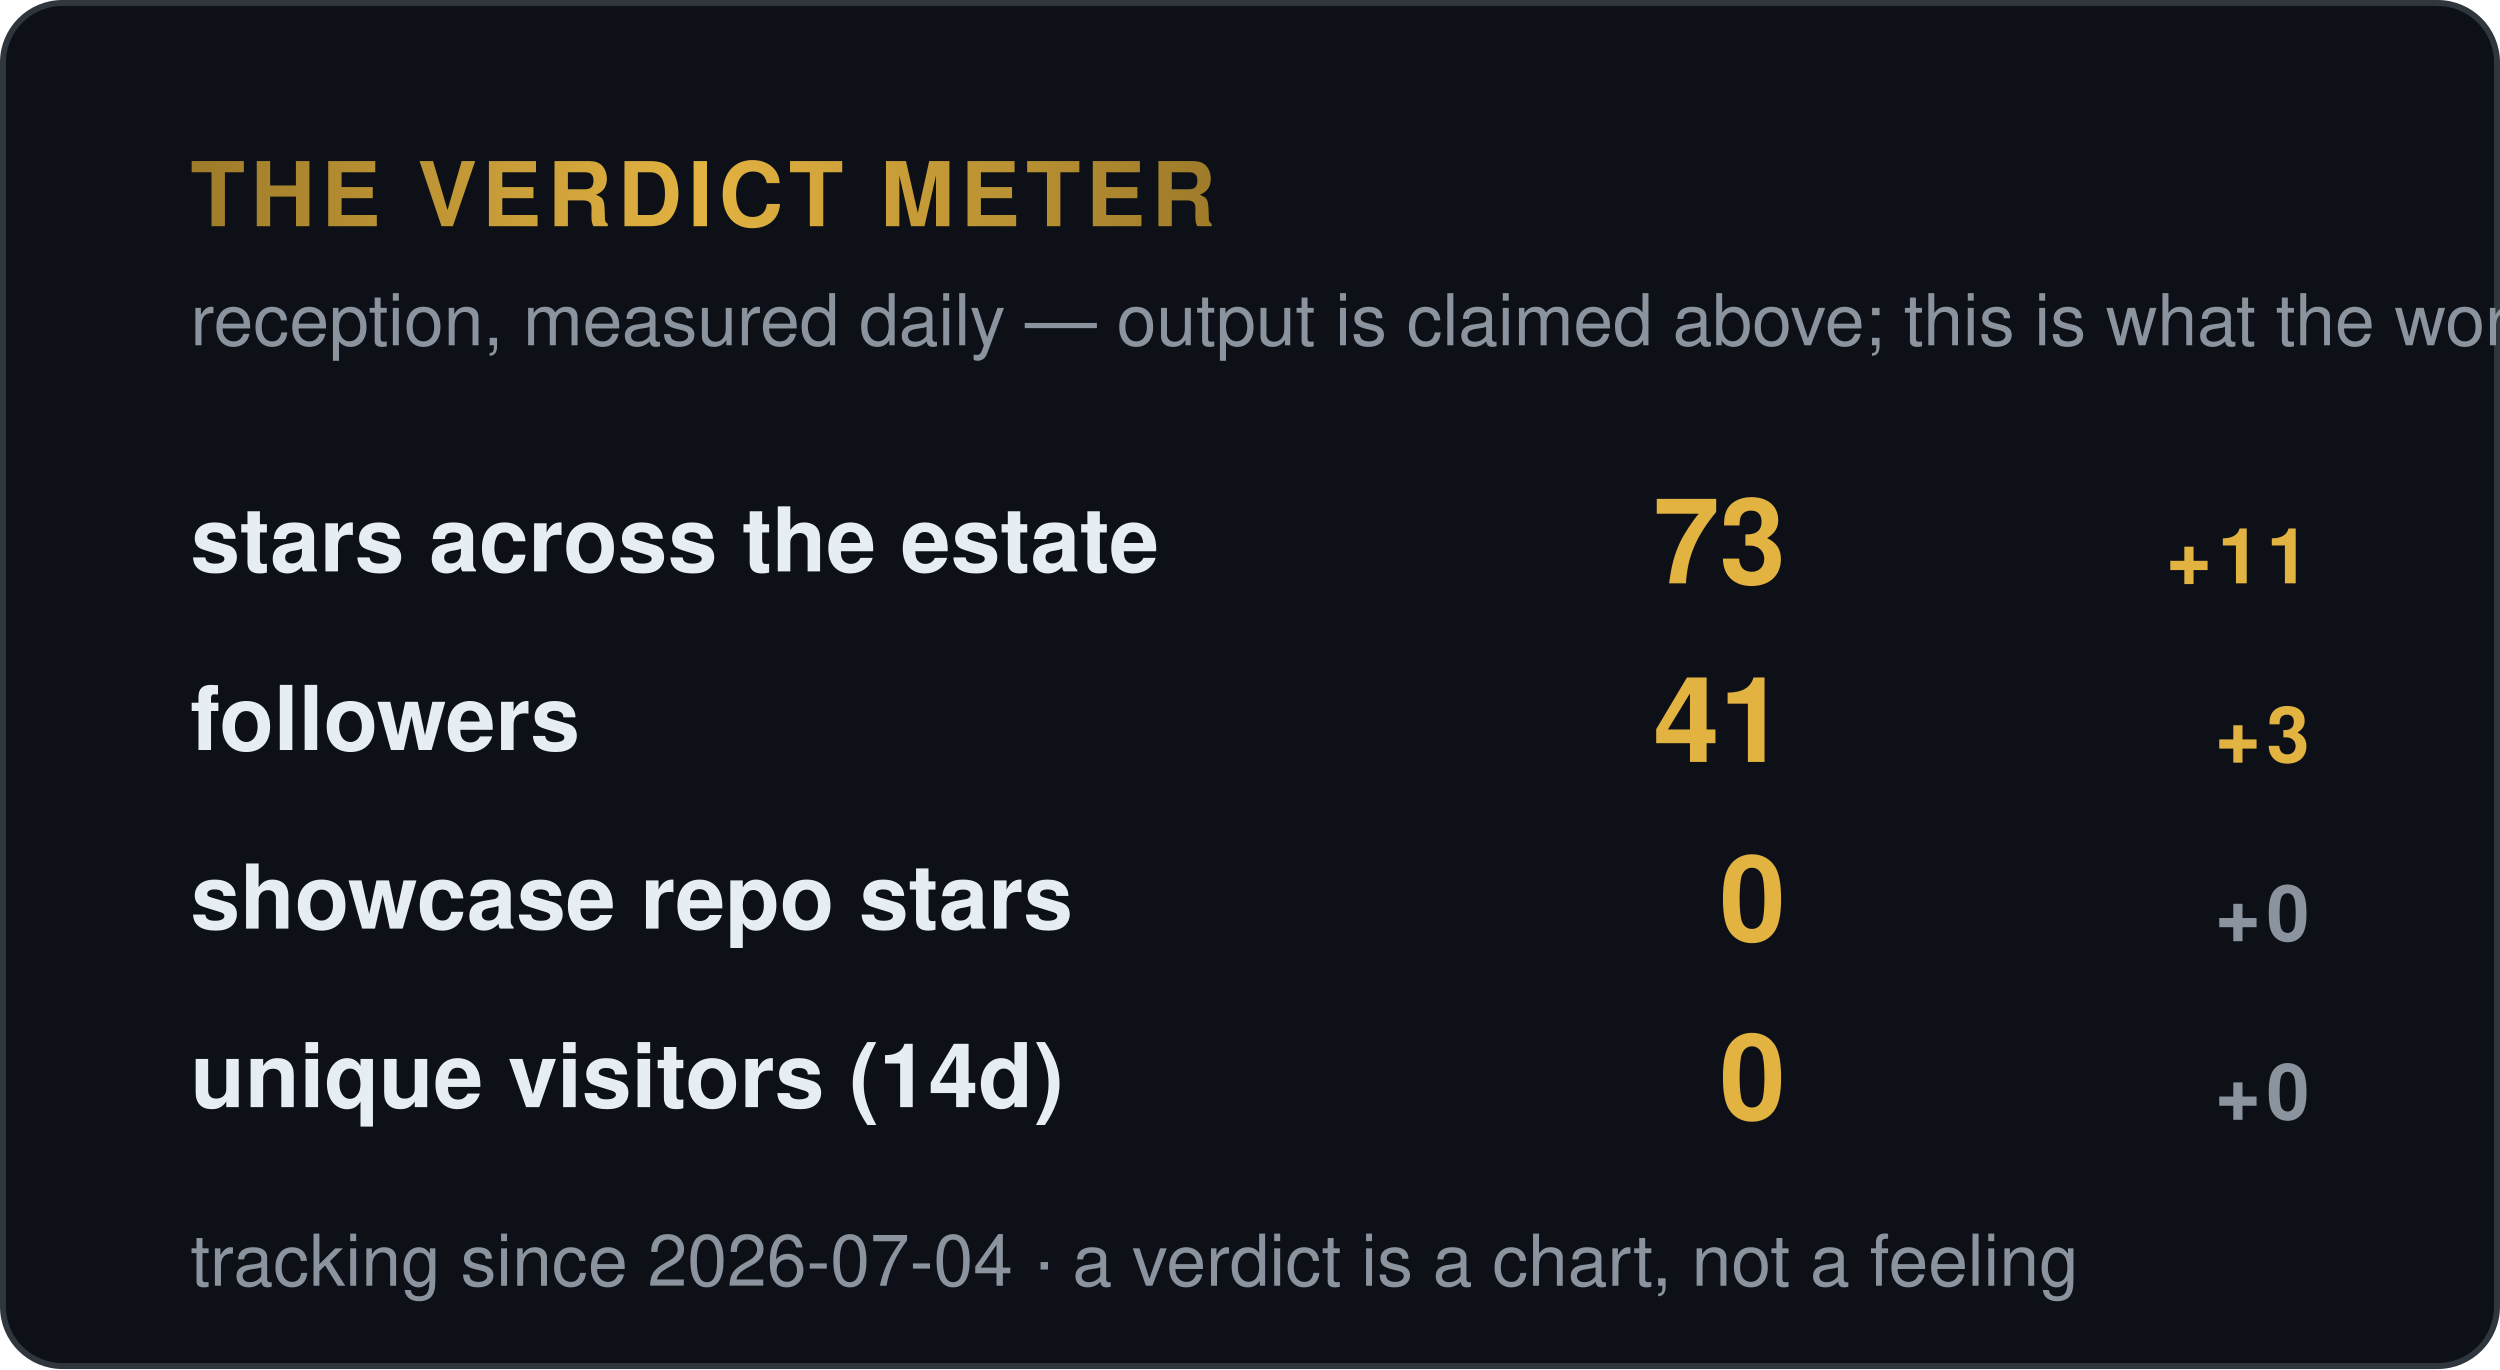
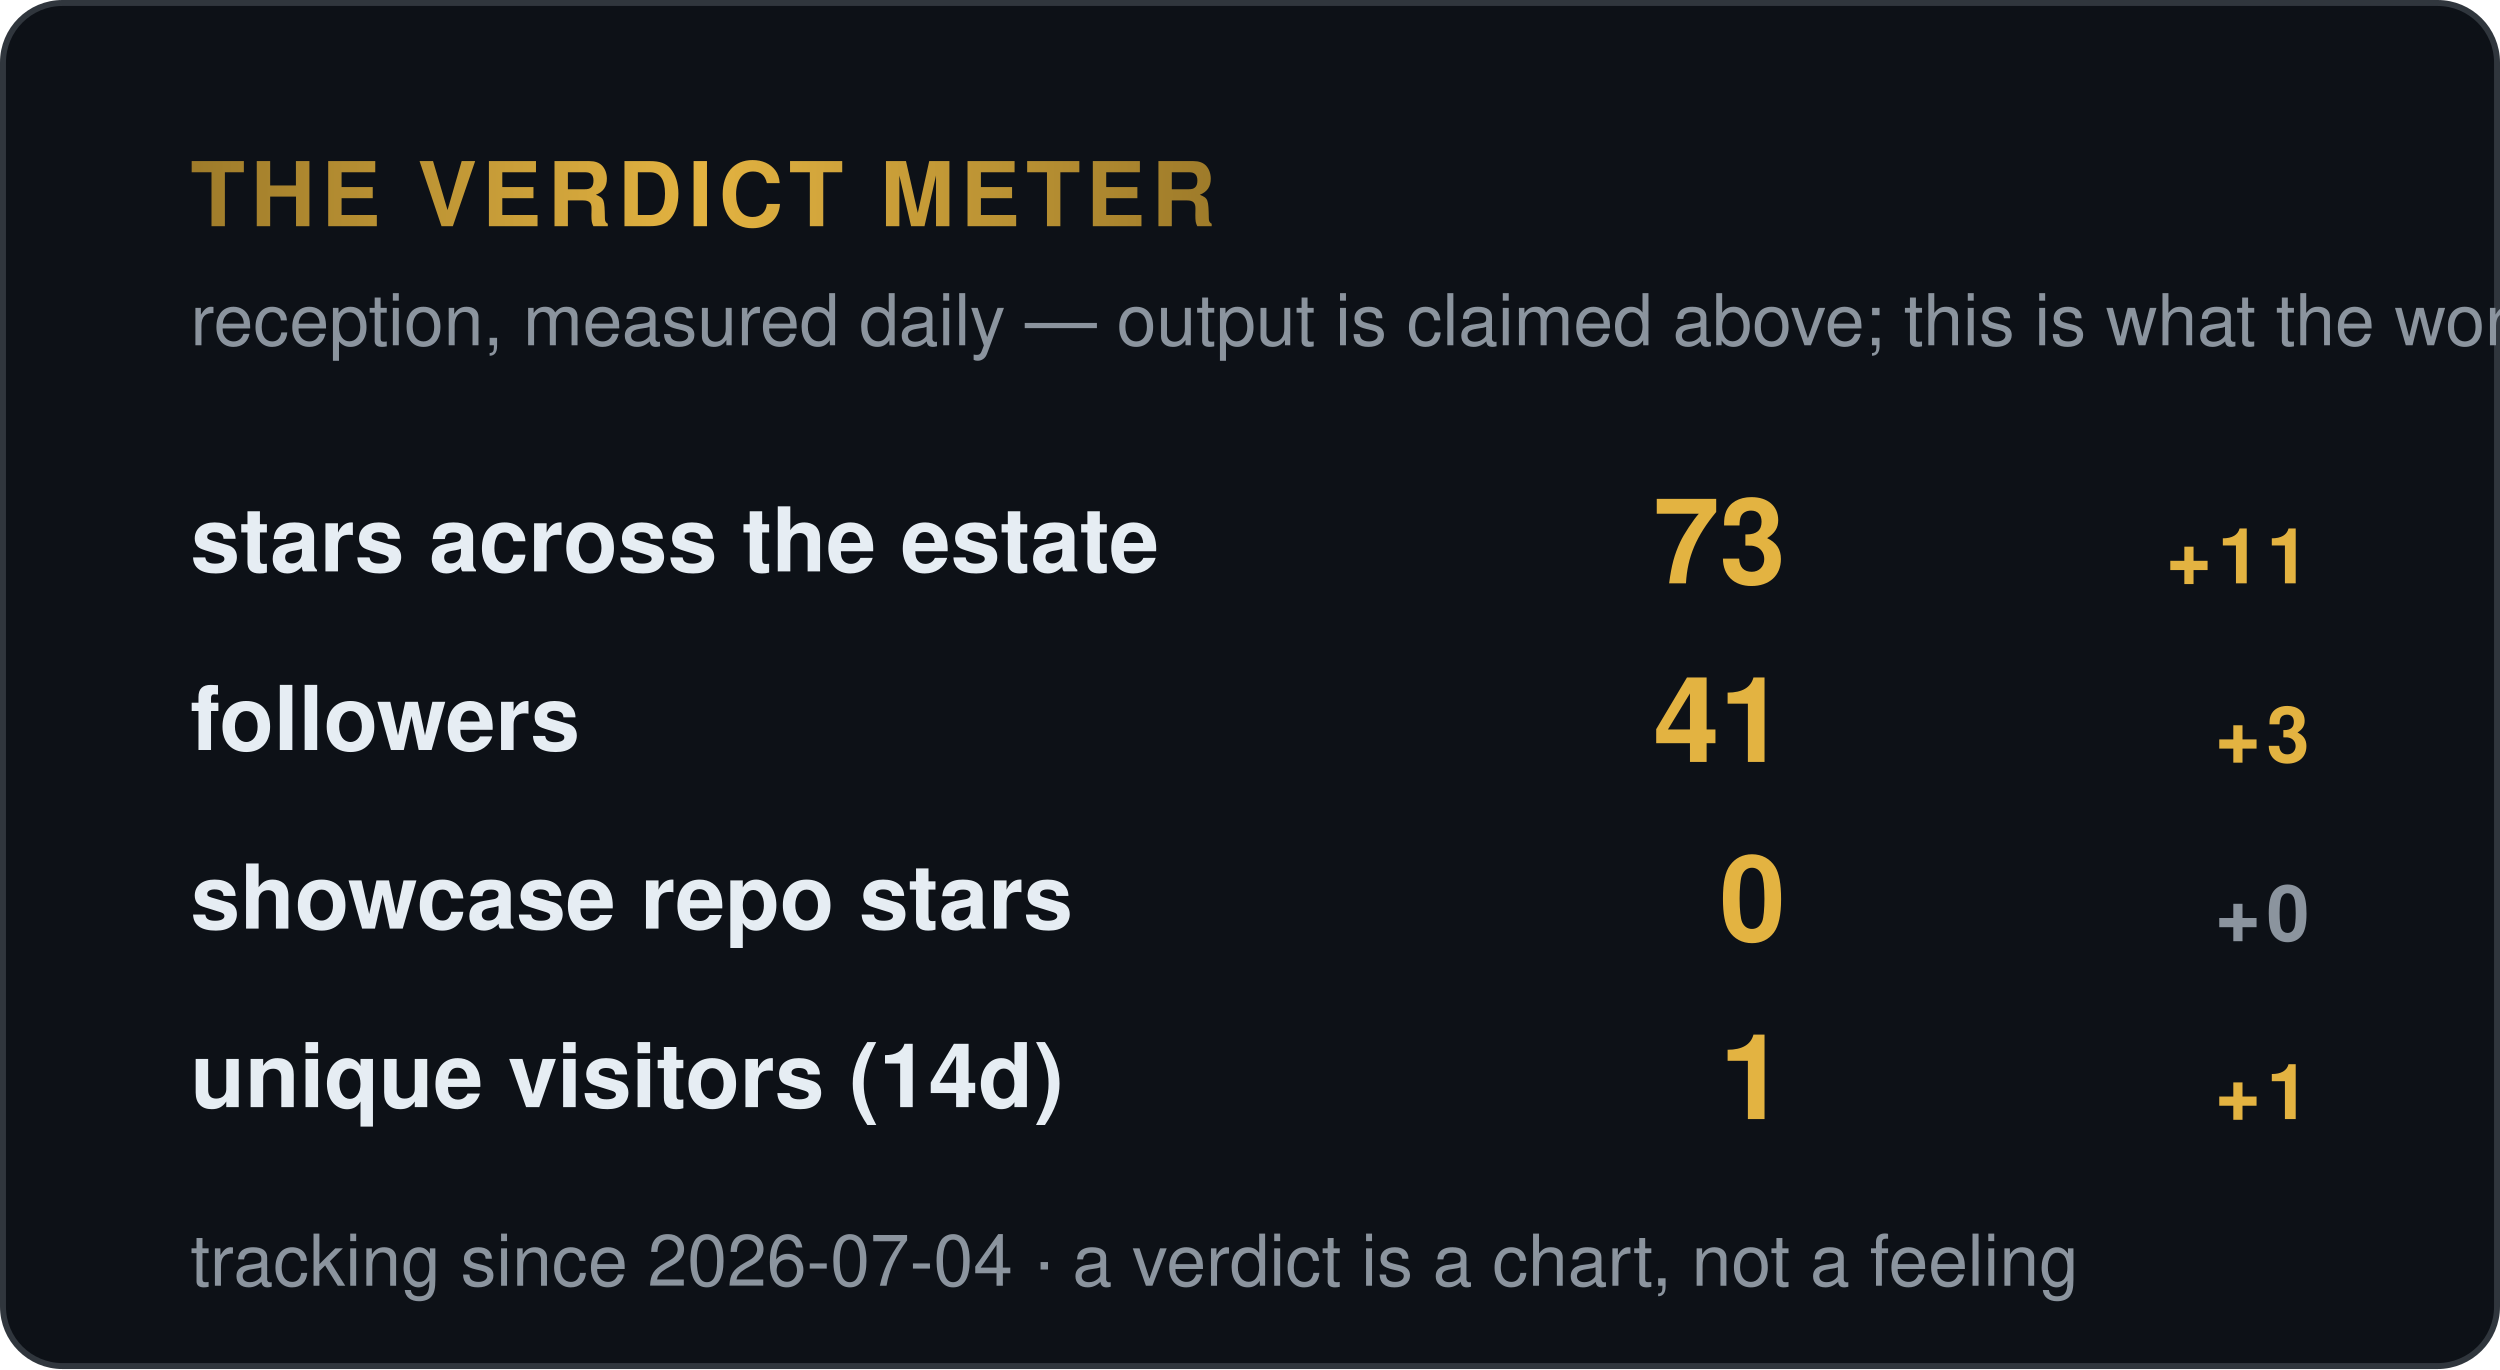
<svg xmlns="http://www.w3.org/2000/svg" width="420" height="230" viewBox="0 0 420 230" role="img" aria-label="Verdict meter — reception signals">
  <style>
    .t { font: 600 15px 'Segoe UI', Helvetica, Arial, sans-serif; fill: #e6edf3; }
    .big { font: 700 34px 'Segoe UI', Helvetica, Arial, sans-serif; fill: #e3b341; }
    .status, .tier { font: 700 13px 'Segoe UI', Helvetica, Arial, sans-serif; letter-spacing: 1px; }
    .ev { font: 400 12px 'Segoe UI', Helvetica, Arial, sans-serif; fill: #8b949e; }
    .fade { opacity: 1; }
  </style>
  <defs>
    <linearGradient id="shV" x1="0%" y1="0%" x2="100%" y2="0%">
      <stop offset="0%" stop-color="#9e7b2a" />
      <stop offset="50%" stop-color="#e3b341">
        <animate attributeName="offset" values="0.2;0.8;0.2" dur="6s" repeatCount="indefinite" />
      </stop>
      <stop offset="100%" stop-color="#9e7b2a" />
    </linearGradient>
  </defs>
  <rect width="419" height="229" x="0.5" y="0.5" rx="10" fill="#0d1117" stroke="#30363d" />
  <text class="tier fade" fill="url(#shV)" x="32" y="38" style="font-size:15px">THE VERDICT METER</text>
  <text class="ev fade d1" x="32" y="58">reception, measured daily — output is claimed above; this is what the world did</text>
  <g class="fade d1" transform="translate(0,96)">
    <text class="t" x="32" y="0">stars across the estate</text>
    <text class="big" x="300" y="2" style="font-size:20px" text-anchor="end">73</text>
    <text class="tier" x="388" y="2" text-anchor="end" fill="#e3b341">+11</text>
  </g>
  <g class="fade d2" transform="translate(0,126)">
    <text class="t" x="32" y="0">followers</text>
    <text class="big" x="300" y="2" style="font-size:20px" text-anchor="end">41</text>
    <text class="tier" x="388" y="2" text-anchor="end" fill="#e3b341">+3</text>
  </g>
  <g class="fade d3" transform="translate(0,156)">
    <text class="t" x="32" y="0">showcase repo stars</text>
    <text class="big" x="300" y="2" style="font-size:20px" text-anchor="end">0</text>
    <text class="tier" x="388" y="2" text-anchor="end" fill="#8b949e">+0</text>
  </g>
  <g class="fade d4" transform="translate(0,186)">
    <text class="t" x="32" y="0">unique visitors (14d)</text>
-     <text class="big" x="300" y="2" style="font-size:20px" text-anchor="end">0</text>
-     <text class="tier" x="388" y="2" text-anchor="end" fill="#8b949e">+0</text>
+     <text class="big" x="300" y="2" style="font-size:20px" text-anchor="end">1</text>
+     <text class="tier" x="388" y="2" text-anchor="end" fill="#e3b341">+1</text>
  </g>
  <text class="ev fade d4" x="32" y="216" fill="#8b949e">tracking since 2026-07-04 · a verdict is a chart, not a feeling</text>
</svg>
